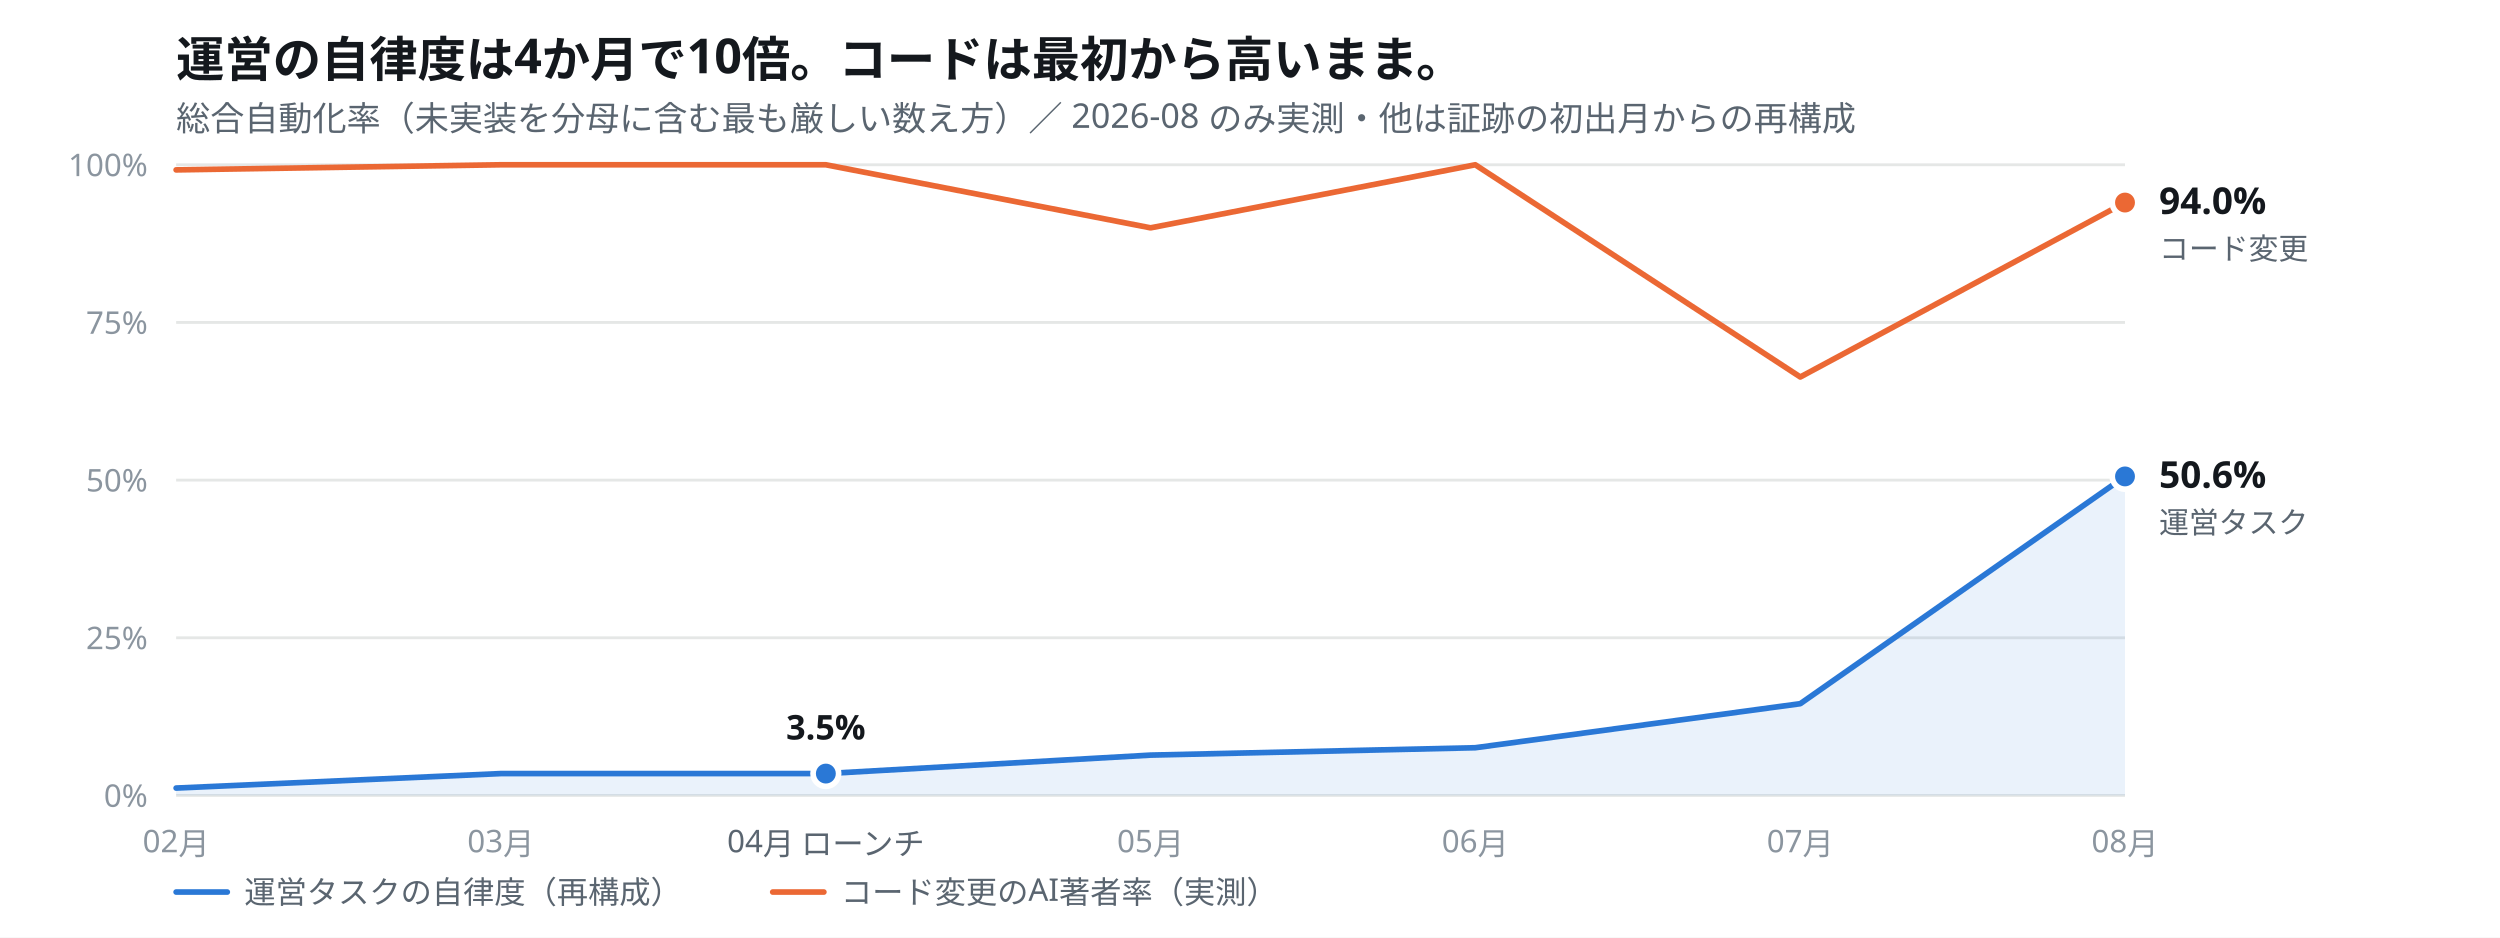
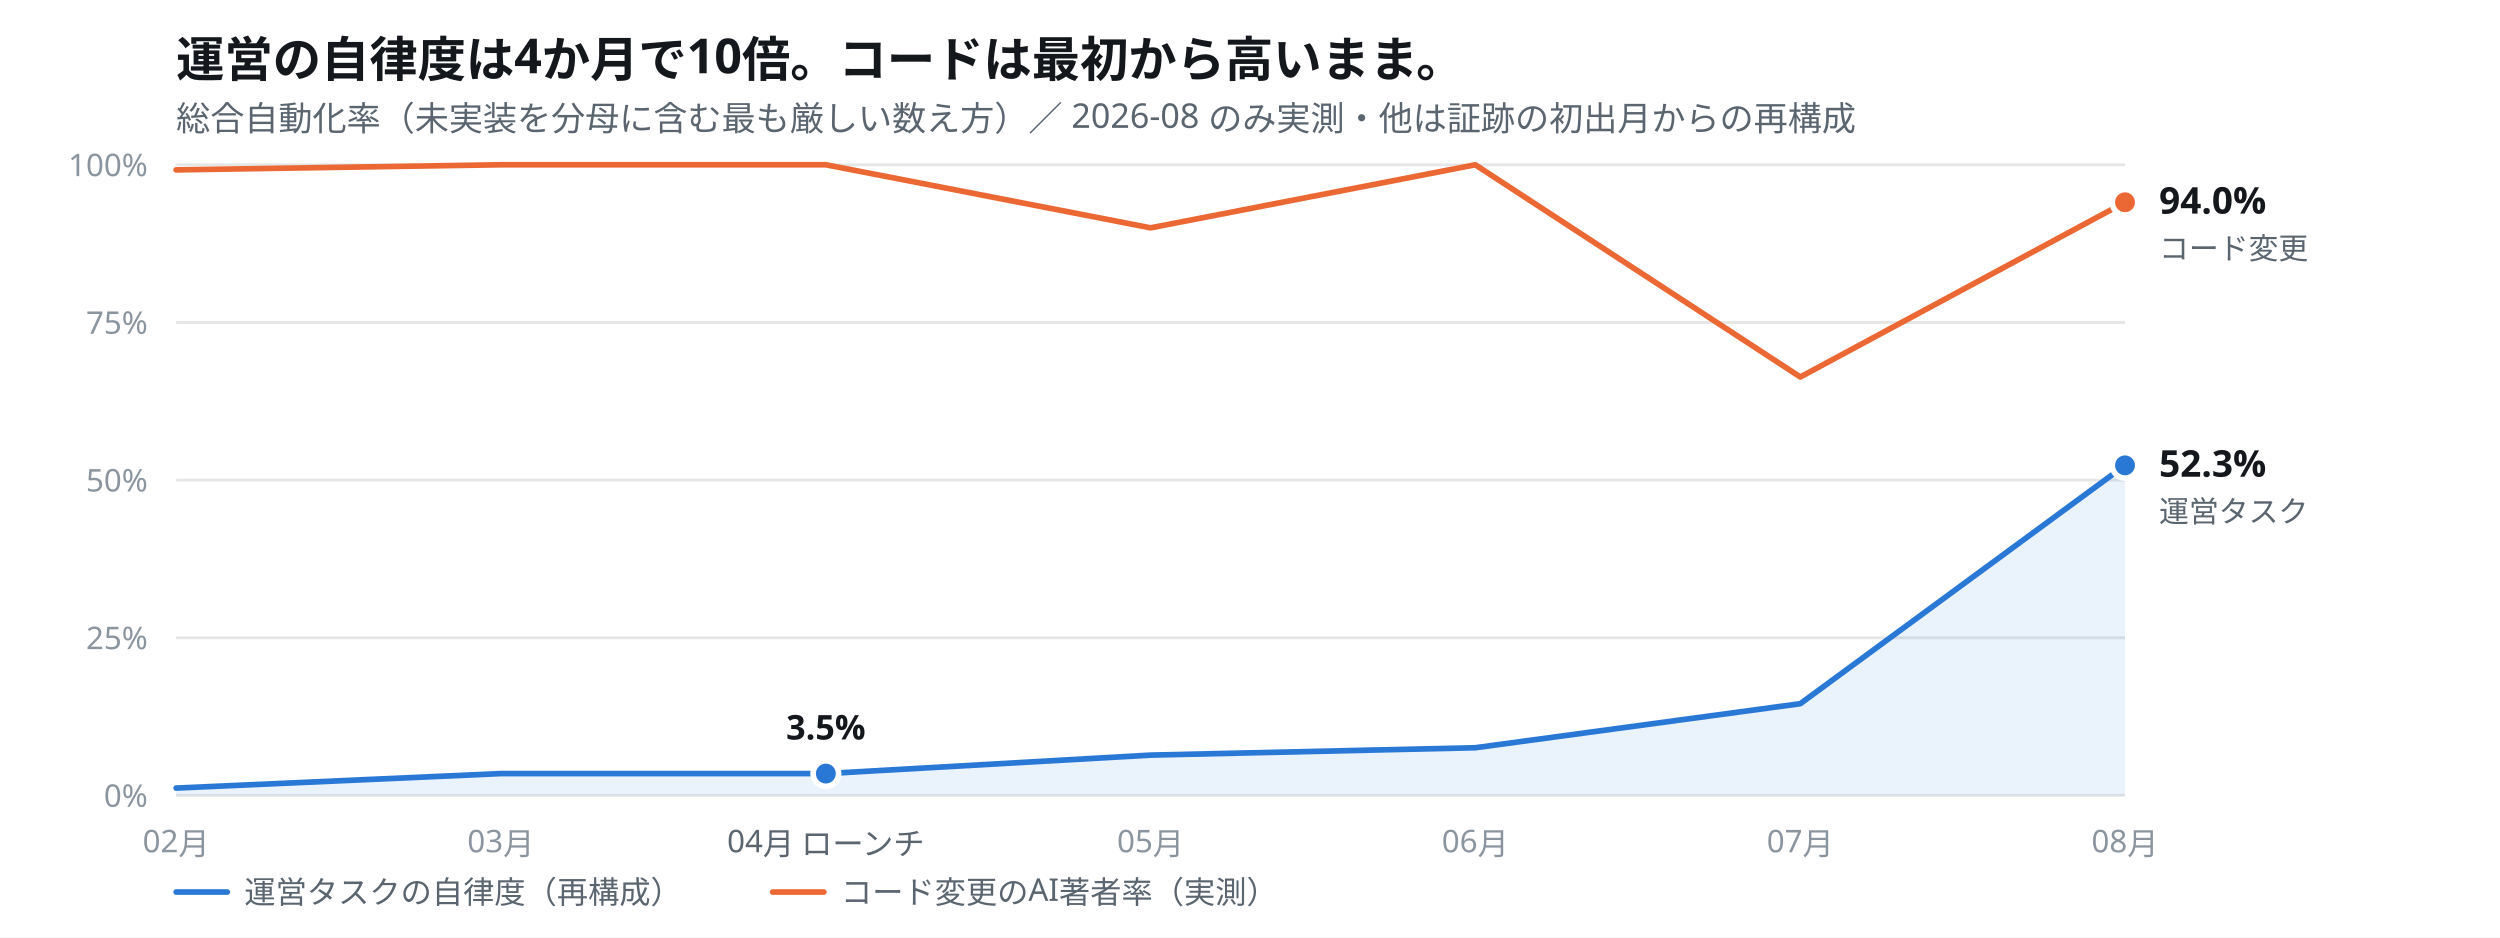
<svg xmlns="http://www.w3.org/2000/svg" viewBox="0 0 880 330" width="880" height="330" font-family="'Zen Kaku Gothic New','Hiragino Sans','Noto Sans JP',sans-serif" role="img" aria-label="運営タスクの自律度とコード変更のAI比率の月次推移">
  <rect width="880" height="330" fill="#ffffff" />
  <text x="62" y="27" fill="#14181d" font-size="17" font-weight="700">運営の自律度は4か月で10倍。コードは最初から高いまま。</text>
  <text x="62" y="46" fill="#5a6570" font-size="12">総合自動化率（未実装を分母に含む最も厳しい数え方）／ 2026-08 のみ実測・他は証跡の初出月からの再構成</text>
  <line x1="62" y1="280.0" x2="748" y2="280.0" stroke="#e5e7e6" stroke-width="1" />
  <text x="52" y="284.0" fill="#8b959f" font-size="11" text-anchor="end" font-variant-numeric="tabular-nums">0%</text>
  <line x1="62" y1="224.5" x2="748" y2="224.5" stroke="#e5e7e6" stroke-width="1" />
  <text x="52" y="228.5" fill="#8b959f" font-size="11" text-anchor="end" font-variant-numeric="tabular-nums">25%</text>
  <line x1="62" y1="169.0" x2="748" y2="169.0" stroke="#e5e7e6" stroke-width="1" />
  <text x="52" y="173.0" fill="#8b959f" font-size="11" text-anchor="end" font-variant-numeric="tabular-nums">50%</text>
  <line x1="62" y1="113.5" x2="748" y2="113.5" stroke="#e5e7e6" stroke-width="1" />
  <text x="52" y="117.5" fill="#8b959f" font-size="11" text-anchor="end" font-variant-numeric="tabular-nums">75%</text>
  <line x1="62" y1="58.0" x2="748" y2="58.0" stroke="#e5e7e6" stroke-width="1" />
  <text x="52" y="62.0" fill="#8b959f" font-size="11" text-anchor="end" font-variant-numeric="tabular-nums">100%</text>
  <text x="62.0" y="300" fill="#8b959f" font-size="11" text-anchor="middle">02月</text>
  <text x="176.3" y="300" fill="#8b959f" font-size="11" text-anchor="middle">03月</text>
  <text x="290.7" y="300" fill="#5a6570" font-size="11" text-anchor="middle">04月 ローンチ</text>
  <text x="405.0" y="300" fill="#8b959f" font-size="11" text-anchor="middle">05月</text>
  <text x="519.3" y="300" fill="#8b959f" font-size="11" text-anchor="middle">06月</text>
  <text x="633.7" y="300" fill="#8b959f" font-size="11" text-anchor="middle">07月</text>
  <text x="748.0" y="300" fill="#8b959f" font-size="11" text-anchor="middle">08月</text>
-   <polygon points="62,280 62.0,277.4 176.3,272.3 290.7,272.3 405.0,265.8 519.3,263.2 633.7,247.7 748.0,167.7 748,280" fill="#2a78d6" fill-opacity="0.1" />
-   <polyline points="62.0,59.8 176.3,58.0 290.7,58.0 405.0,80.2 519.3,58.0 633.7,132.7 748.0,71.3" fill="none" stroke="#eb6834" stroke-width="2" stroke-linejoin="round" stroke-linecap="round" />
-   <polyline points="62.0,277.4 176.3,272.3 290.7,272.3 405.0,265.8 519.3,263.2 633.7,247.7 748.0,167.7" fill="none" stroke="#2a78d6" stroke-width="2" stroke-linejoin="round" stroke-linecap="round" />
-   <circle cx="748.0" cy="167.7" r="4.5" fill="#2a78d6" stroke="#ffffff" stroke-width="2" />
-   <circle cx="748.0" cy="71.3" r="4.5" fill="#eb6834" stroke="#ffffff" stroke-width="2" />
+   <polygon points="62,280 62.0,277.4 176.3,272.3 290.7,272.3 405.0,265.8 519.3,263.2 633.7,247.7 748.0,163.8 748,280" fill="#2a78d6" fill-opacity="0.1" />
+   <polyline points="62.0,59.8 176.3,58.0 290.7,58.0 405.0,80.2 519.3,58.0 633.7,132.7 748.0,71.2" fill="none" stroke="#eb6834" stroke-width="2" stroke-linejoin="round" stroke-linecap="round" />
+   <polyline points="62.0,277.4 176.3,272.3 290.7,272.3 405.0,265.8 519.3,263.2 633.7,247.7 748.0,163.8" fill="none" stroke="#2a78d6" stroke-width="2" stroke-linejoin="round" stroke-linecap="round" />
+   <circle cx="748.0" cy="163.8" r="4.5" fill="#2a78d6" stroke="#ffffff" stroke-width="2" />
+   <circle cx="748.0" cy="71.2" r="4.5" fill="#eb6834" stroke="#ffffff" stroke-width="2" />
  <circle cx="290.7" cy="272.3" r="4.5" fill="#2a78d6" stroke="#ffffff" stroke-width="2" />
-   <text x="760" y="171.7" fill="#14181d" font-size="13" font-weight="700" font-variant-numeric="tabular-nums">50.6%</text>
-   <text x="760" y="187.7" fill="#5a6570" font-size="10.5">運営タスク</text>
-   <text x="760" y="75.3" fill="#14181d" font-size="13" font-weight="700" font-variant-numeric="tabular-nums">94.0%</text>
-   <text x="760" y="91.3" fill="#5a6570" font-size="10.5">コード変更</text>
+   <text x="760" y="167.8" fill="#14181d" font-size="13" font-weight="700" font-variant-numeric="tabular-nums">52.3%</text>
+   <text x="760" y="183.8" fill="#5a6570" font-size="10.5">運営タスク</text>
+   <text x="760" y="75.2" fill="#14181d" font-size="13" font-weight="700" font-variant-numeric="tabular-nums">94.0%</text>
+   <text x="760" y="91.2" fill="#5a6570" font-size="10.5">コード変更</text>
  <text x="290.7" y="260.3" fill="#14181d" font-size="12" font-weight="700" text-anchor="middle" font-variant-numeric="tabular-nums">3.5%</text>
  <line x1="62" y1="314" x2="80" y2="314" stroke="#2a78d6" stroke-width="2" stroke-linecap="round" />
  <text x="86" y="318" fill="#5a6570" font-size="11">運営タスクの自律度（再構成）</text>
  <line x1="272" y1="314" x2="290" y2="314" stroke="#eb6834" stroke-width="2" stroke-linecap="round" />
  <text x="296" y="318" fill="#5a6570" font-size="11">コード変更のAI著者率（実測）</text>
</svg>
